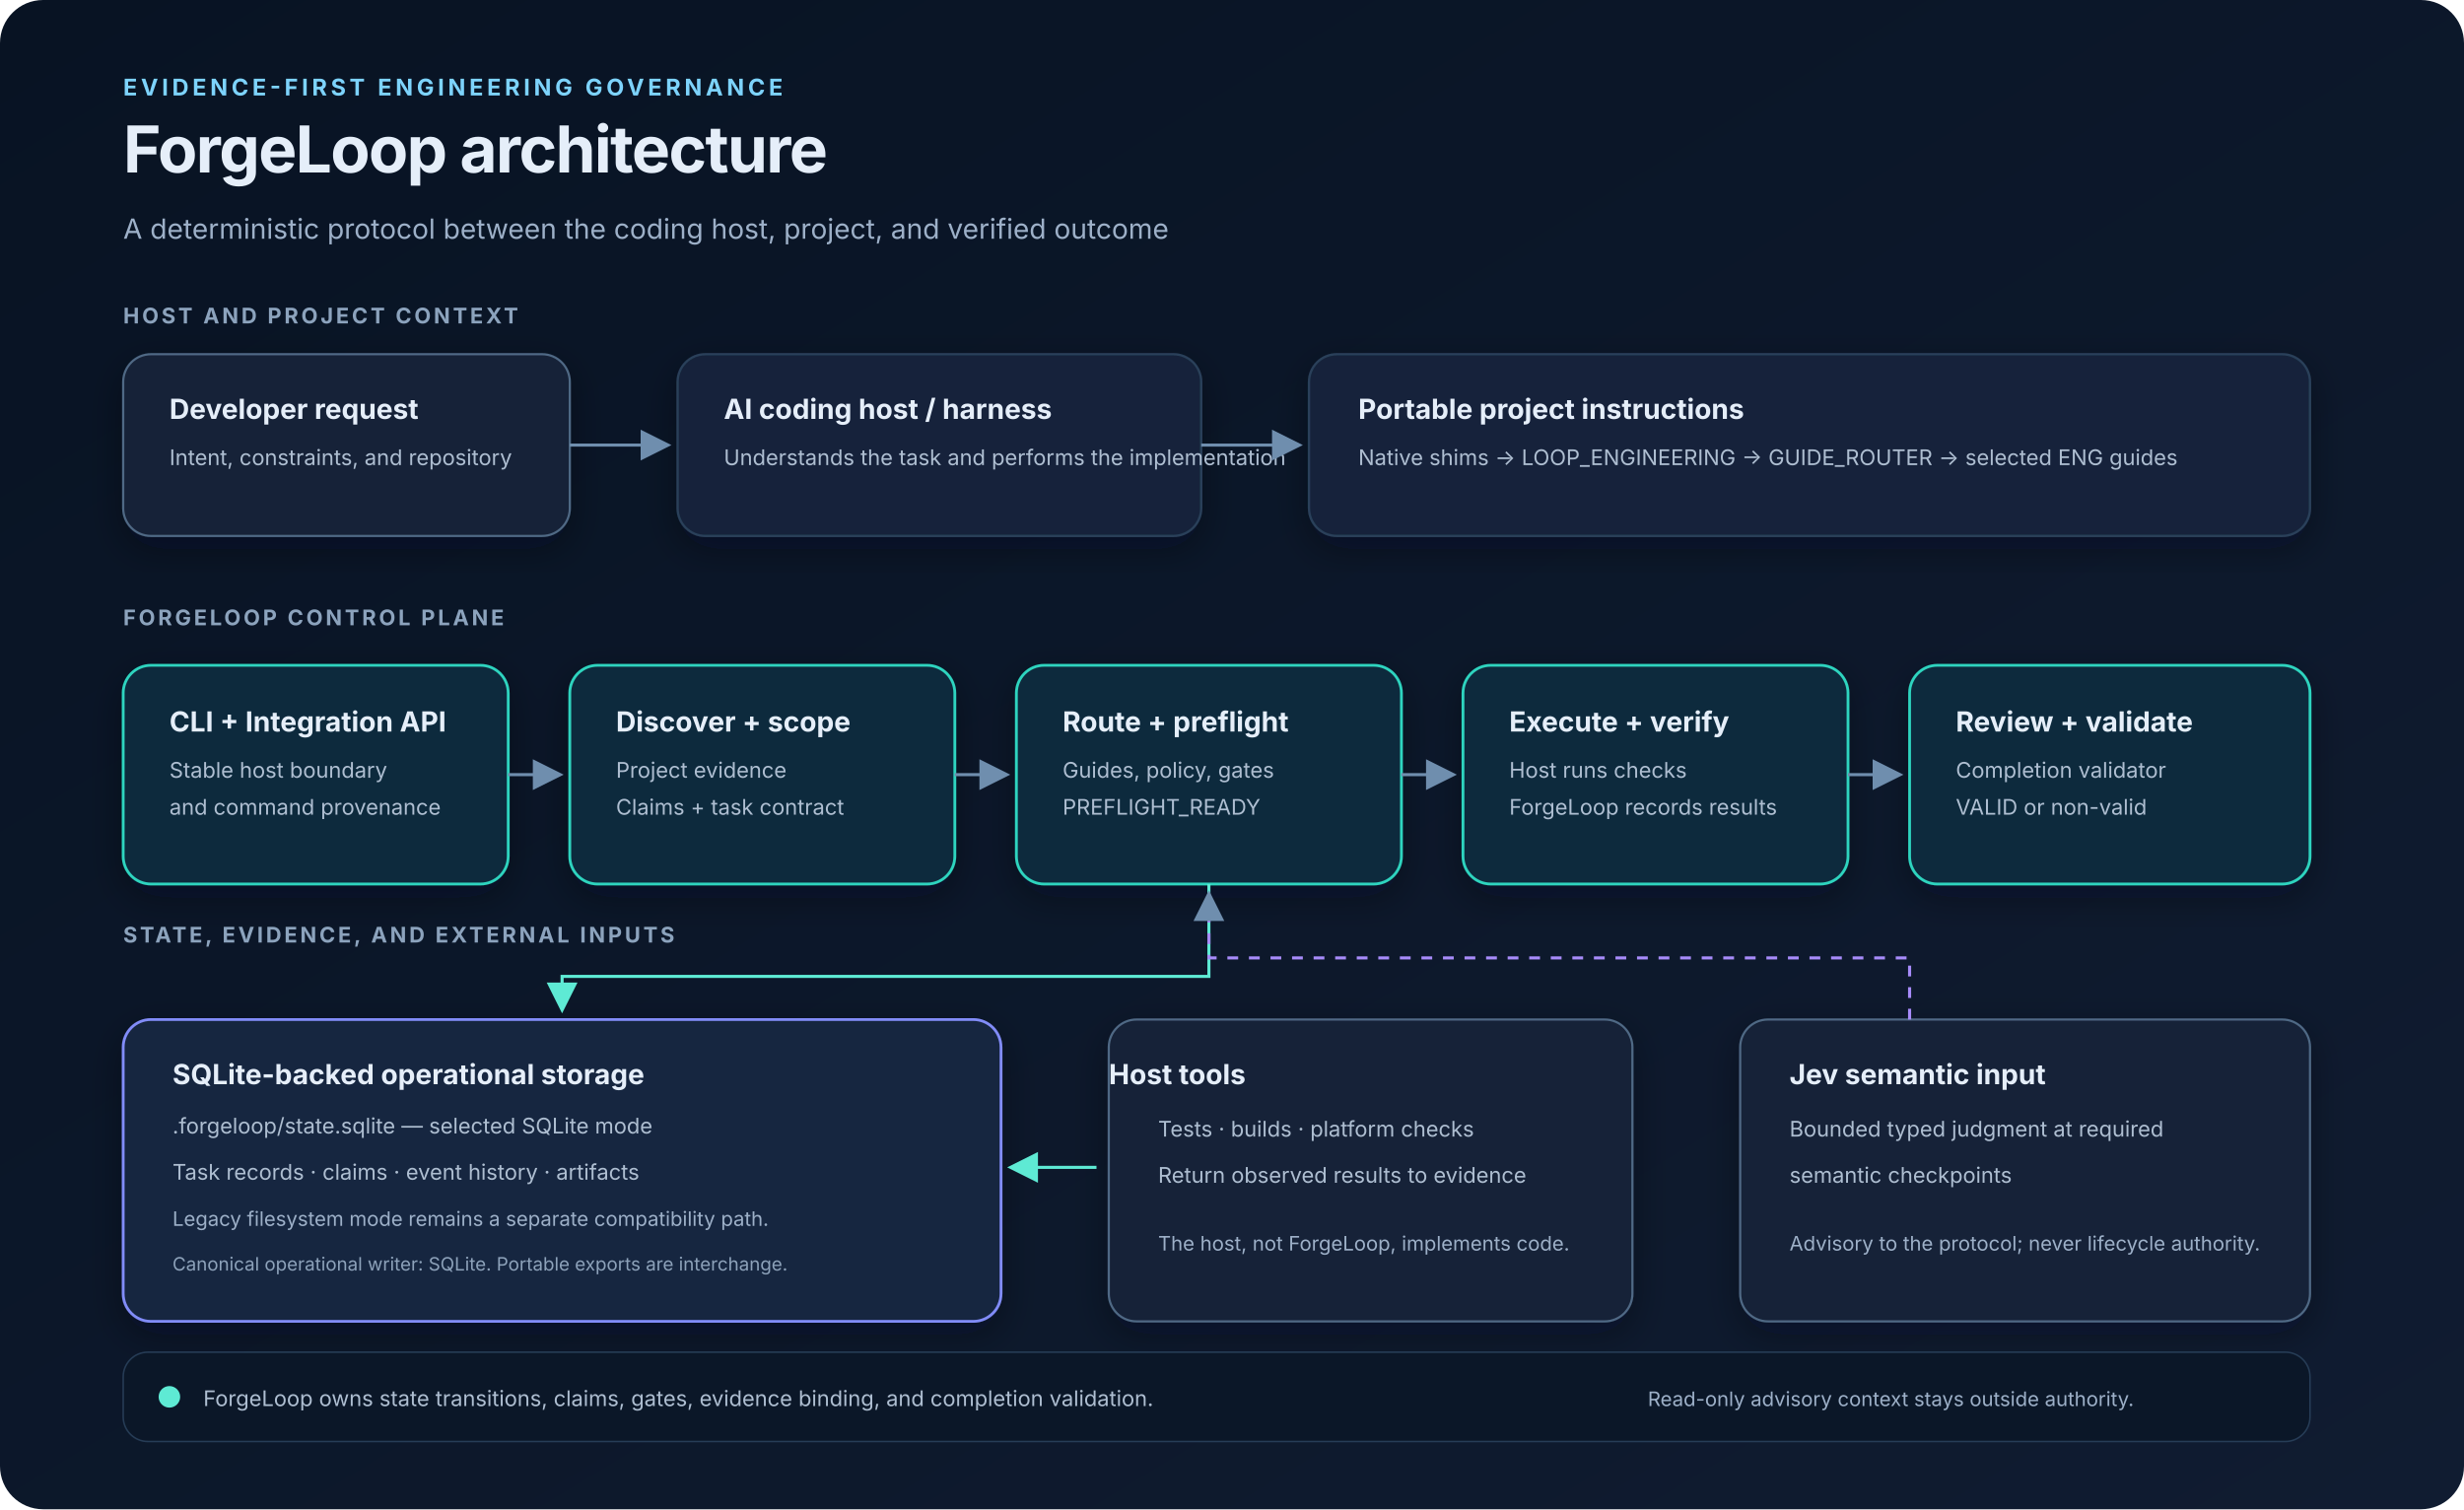
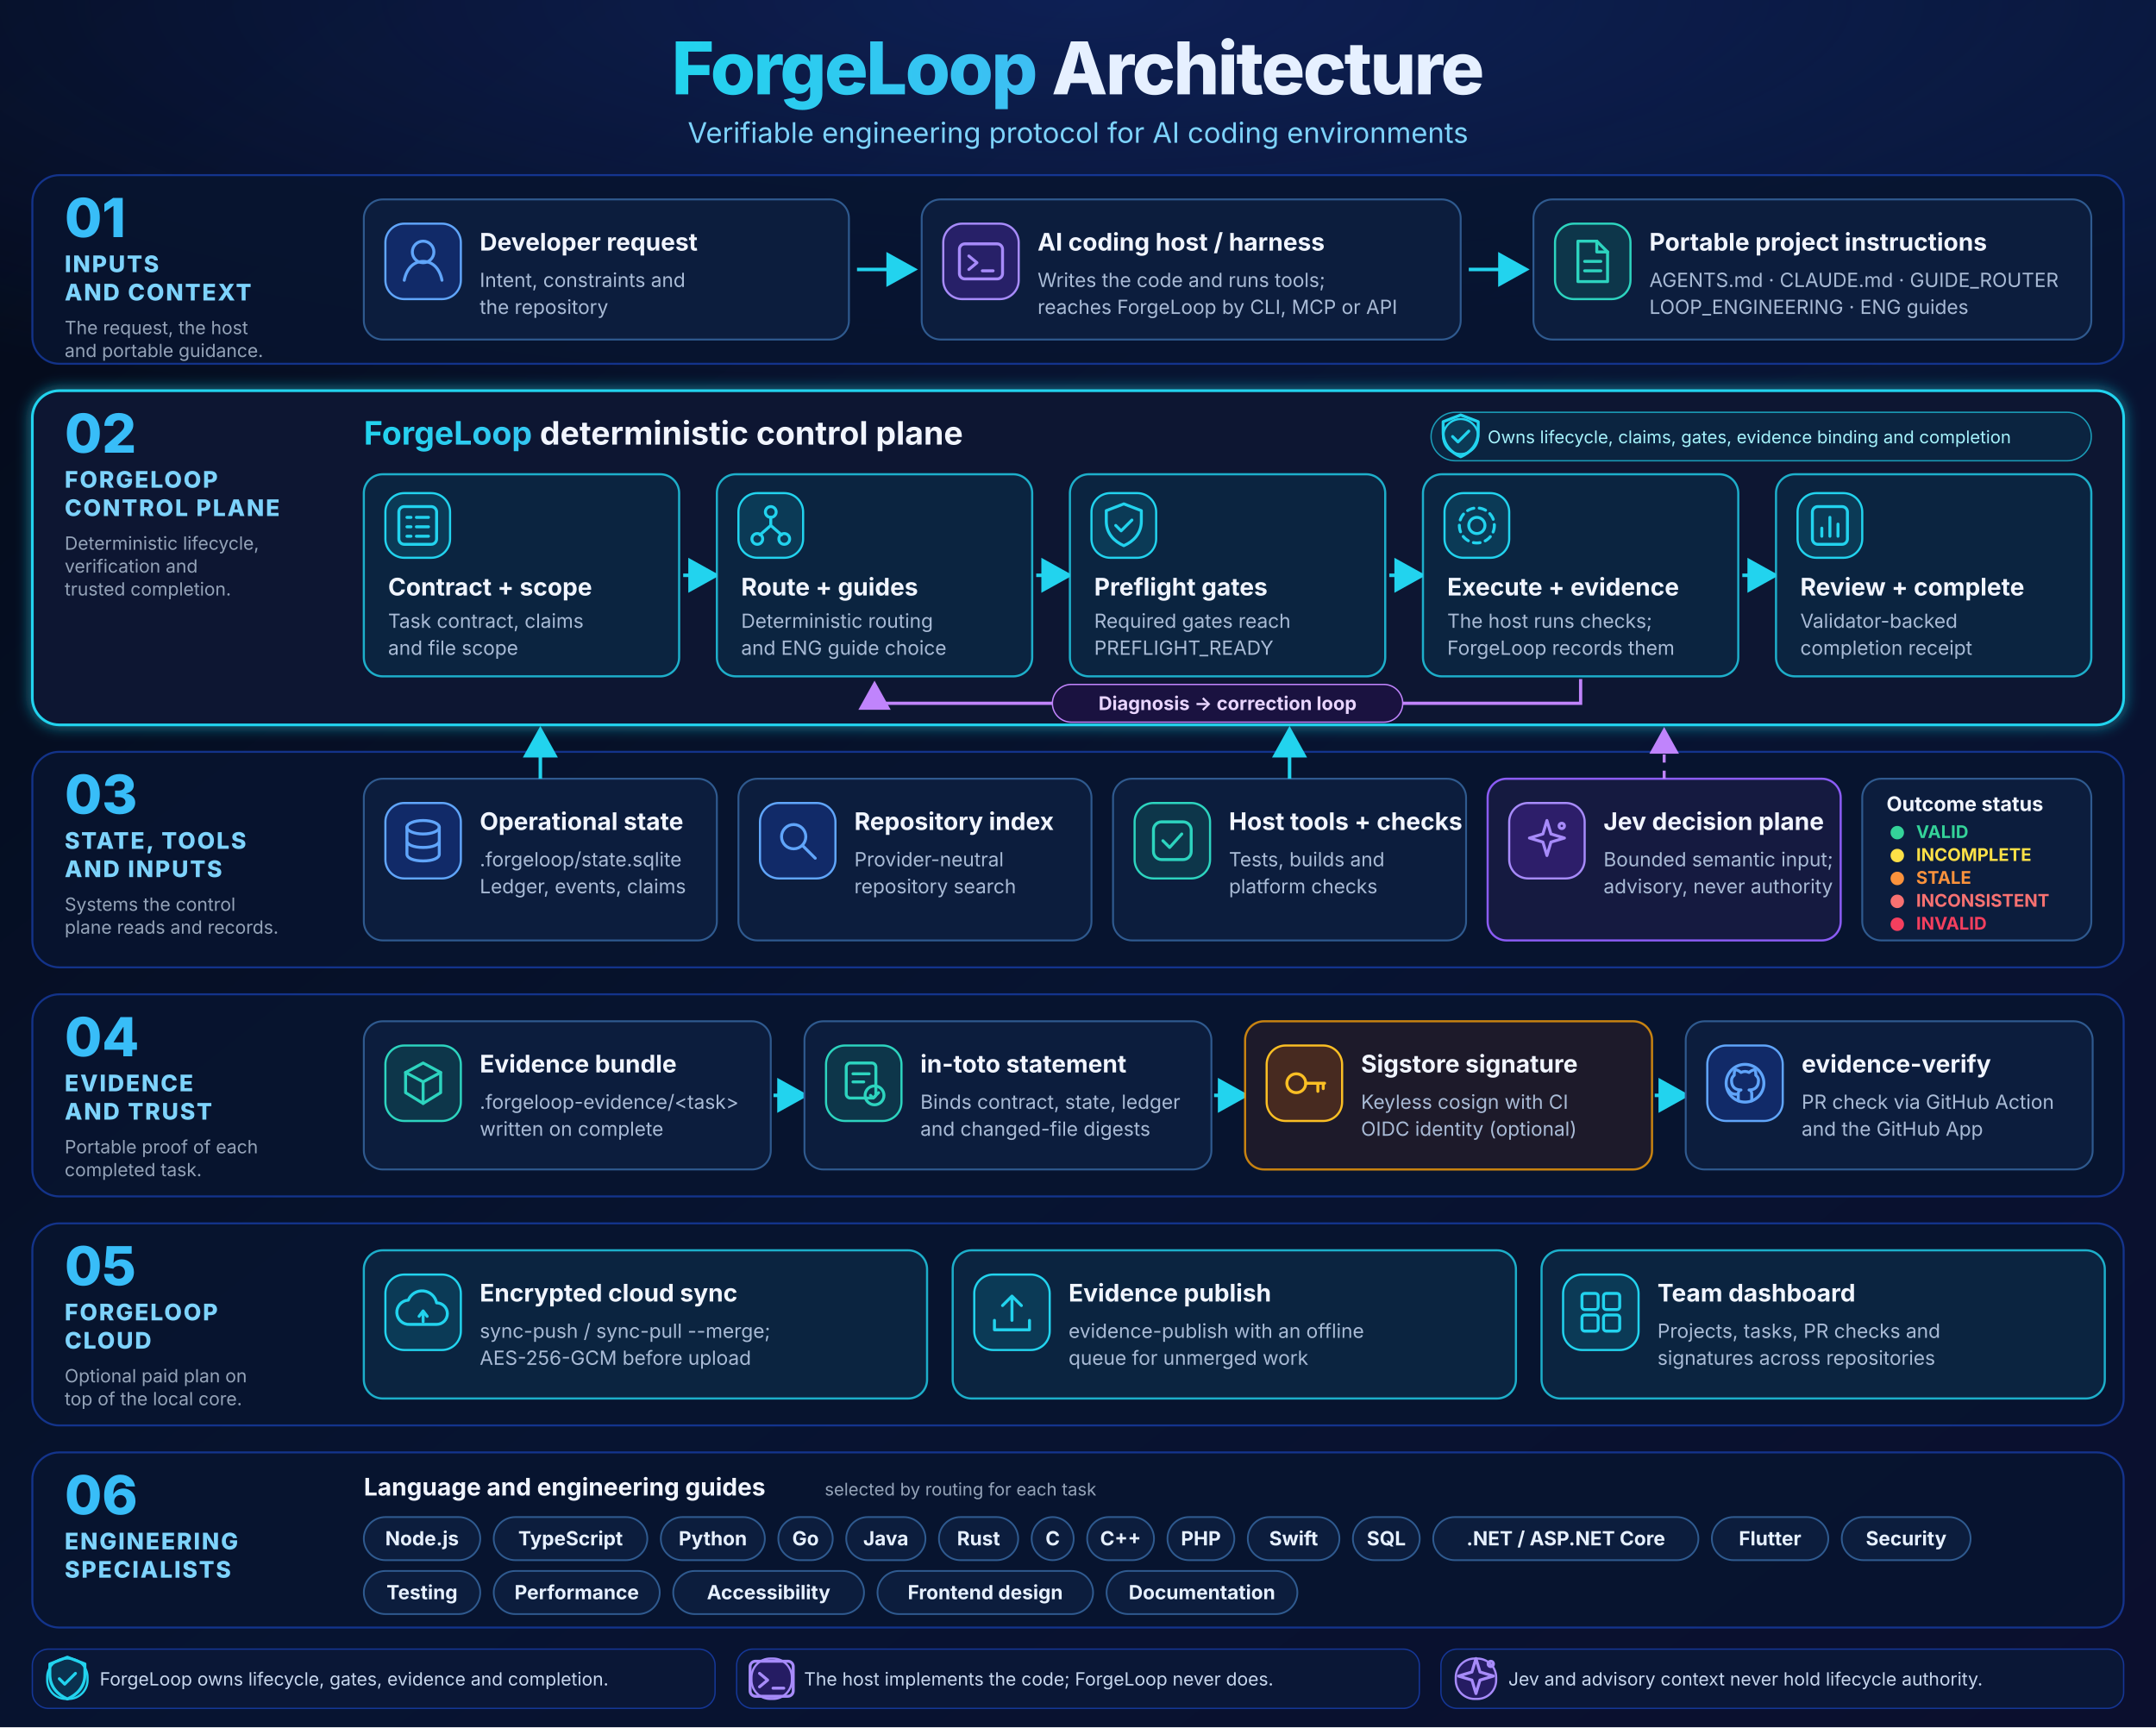
- <svg xmlns="http://www.w3.org/2000/svg" width="1600" height="980" viewBox="0 0 1600 980" role="img" aria-labelledby="title description">
+ <svg xmlns="http://www.w3.org/2000/svg" width="1600" height="1282" viewBox="0 0 1600 1282" role="img" aria-labelledby="title description">
  <defs>
    <linearGradient id="bg" x1="0" y1="0" x2="1" y2="1">
-       <stop stop-color="#081323" />
-       <stop offset="1" stop-color="#101c31" />
+       <stop stop-color="#040a18" />
+       <stop offset=".55" stop-color="#071431" />
+       <stop offset="1" stop-color="#0b0f2e" />
    </linearGradient>
-     <linearGradient id="accent" x1="0" y1="0" x2="1" y2="0">
-       <stop stop-color="#5eead4" />
+     <linearGradient id="tg" x1="0" y1="0" x2="1" y2="0">
+       <stop stop-color="#22d3ee" />
      <stop offset="1" stop-color="#60a5fa" />
    </linearGradient>
-     <filter id="shadow" x="-20%" y="-20%" width="140%" height="140%">
-       <feDropShadow dx="0" dy="8" stdDeviation="12" flood-color="#020617" flood-opacity=".35" />
+     <radialGradient id="halo" cx=".5" cy="0" r=".8">
+       <stop stop-color="#1e40af" stop-opacity=".35" />
+       <stop offset="1" stop-color="#1e40af" stop-opacity="0" />
+     </radialGradient>
+     <filter id="glow" x="-10%" y="-10%" width="120%" height="120%">
+       <feGaussianBlur stdDeviation="5" result="b" />
+       <feMerge>
+         <feMergeNode in="b" />
+         <feMergeNode in="SourceGraphic" />
+       </feMerge>
    </filter>
-     <marker id="arrow" markerWidth="10" markerHeight="10" refX="8" refY="5" orient="auto">
-       <path d="M0 0L10 5L0 10Z" fill="#6f8eae" />
+     <marker id="ah" markerWidth="10" markerHeight="10" refX="7" refY="5" orient="auto">
+       <path d="M0 0L9 5L0 10z" fill="#22d3ee" />
    </marker>
-     <marker id="arrowMint" markerWidth="10" markerHeight="10" refX="8" refY="5" orient="auto">
-       <path d="M0 0L10 5L0 10Z" fill="#5eead4" />
+     <marker id="ahv" markerWidth="10" markerHeight="10" refX="7" refY="5" orient="auto">
+       <path d="M0 0L9 5L0 10z" fill="#c084fc" />
+     </marker>
+     <marker id="aha" markerWidth="10" markerHeight="10" refX="7" refY="5" orient="auto">
+       <path d="M0 0L9 5L0 10z" fill="#fbbf24" />
    </marker>
    <style>
-     text{font-family:Inter,-apple-system,BlinkMacSystemFont,"Segoe UI",sans-serif;fill:#e5eef9}
-     .kicker{font-size:15px;font-weight:700;letter-spacing:2.4px;fill:#7dd3fc}
-     .title{font-size:42px;font-weight:750;letter-spacing:-1px}
-     .subtitle{font-size:18px;fill:#9db0c8}
-     .section{font-size:14px;font-weight:700;letter-spacing:1.8px;fill:#8ca3bd}
-     .label{font-size:18px;font-weight:700}
-     .body{font-size:14px;fill:#aebed1}
-     .small{font-size:13px;fill:#9db0c8}
-     .tiny{font-size:12px;fill:#8da2ba}
-     .box{fill:#14243a;stroke:#2a405a;stroke-width:1.5}
-     .core{fill:#112a3c;stroke:#2dd4bf;stroke-width:1.8}
-     .store{fill:#182541;stroke:#818cf8;stroke-width:1.8}
-     .external{fill:#172237;stroke:#506985;stroke-width:1.4}
-     .line{fill:none;stroke:#6f8eae;stroke-width:2;marker-end:url(#arrow)}
-     .dashed{fill:none;stroke:#a78bfa;stroke-width:2;stroke-dasharray:7 7;marker-end:url(#arrow)}
-     .mint{fill:none;stroke:#5eead4;stroke-width:2;marker-end:url(#arrowMint)}
-   </style>
+ text{font-family:Inter,"SF Pro Display",-apple-system,BlinkMacSystemFont,"Segoe UI",Helvetica,Arial,sans-serif;fill:#e6f0ff}
+ .title{font-size:54px;font-weight:800;letter-spacing:-1.5px}
+ .sub{font-size:21px;fill:#7dd3fc}
+ .num{font-size:40px;font-weight:800;fill:#38bdf8}
+ .sname{font-size:17px;font-weight:800;letter-spacing:1.2px;fill:#7dd3fc}
+ .sdesc{font-size:13.5px;fill:#94a3b8}
+ .ct{font-weight:700;fill:#f1f5ff}
+ .cb{font-size:14.5px;fill:#a9bbd6}
+ .small{font-size:13px;fill:#94a3b8}
+ .panel{fill:#081430;fill-opacity:.85;stroke:#1d4ed8;stroke-opacity:.55;stroke-width:1.5}
+ .panelglow{fill:#081733;stroke:#22d3ee;stroke-width:2;filter:url(#glow)}
+ .card{fill:#0c1d3d;stroke:#2f5a8f;stroke-width:1.4}
+ .cardc{fill:#0b2440;stroke:#22d3ee;stroke-opacity:.8;stroke-width:1.6}
+ .cardv{fill:#151a40;stroke:#8b5cf6;stroke-width:1.6}
+ .carda{fill:#1d1a2a;stroke:#f59e0b;stroke-opacity:.8;stroke-width:1.6}
+ .arr{fill:none;stroke:#22d3ee;stroke-width:2.6;marker-end:url(#ah)}
+ .arrv{fill:none;stroke:#c084fc;stroke-width:2.2;stroke-dasharray:6 6;marker-end:url(#ahv)}
+ .arra{fill:none;stroke:#fbbf24;stroke-width:2.4;marker-end:url(#aha)}
+ .loop{fill:none;stroke:#c084fc;stroke-width:2.4;marker-end:url(#ahv)}
+ .chip{fill:#0c1d3d;stroke:#2f5a8f;stroke-width:1.3}
+ .chipt{font-size:16px;font-weight:650;fill:#e6f0ff}
+ .pill{font-size:14px;font-weight:650}
+ </style>
  </defs>
-   <rect width="1600" height="980" rx="28" fill="url(#bg)" />
-   <path d="M60 180H1540" stroke="url(#accent)" stroke-width="2" opacity=".8" />
-   <text x="80" y="62" class="kicker">EVIDENCE-FIRST ENGINEERING GOVERNANCE</text>
-   <text x="80" y="112" class="title">ForgeLoop architecture</text>
-   <text x="80" y="155" class="subtitle">A deterministic protocol between the coding host, project, and verified outcome</text>
-   <text x="80" y="210" class="section">HOST AND PROJECT CONTEXT</text>
-   <g filter="url(#shadow)">
-     <rect x="80" y="230" width="290" height="118" rx="18" class="external" />
-     <rect x="440" y="230" width="340" height="118" rx="18" class="box" />
-     <rect x="850" y="230" width="650" height="118" rx="18" class="box" />
-   </g>
-   <text x="110" y="272" class="label">Developer request</text>
-   <text x="110" y="302" class="body">Intent, constraints, and repository</text>
-   <path d="M370 289H432" class="line" />
-   <text x="470" y="272" class="label">AI coding host / harness</text>
-   <text x="470" y="302" class="body">Understands the task and performs the implementation</text>
-   <path d="M780 289H842" class="line" />
-   <text x="882" y="272" class="label">Portable project instructions</text>
-   <text x="882" y="302" class="body">Native shims → LOOP_ENGINEERING → GUIDE_ROUTER → selected ENG guides</text>
-   <text x="80" y="406" class="section">FORGELOOP CONTROL PLANE</text>
-   <g filter="url(#shadow)">
-     <rect x="80" y="432" width="250" height="142" rx="18" class="core" />
-     <rect x="370" y="432" width="250" height="142" rx="18" class="core" />
-     <rect x="660" y="432" width="250" height="142" rx="18" class="core" />
-     <rect x="950" y="432" width="250" height="142" rx="18" class="core" />
-     <rect x="1240" y="432" width="260" height="142" rx="18" class="core" />
-   </g>
-   <text x="110" y="475" class="label">CLI + Integration API</text>
-   <text x="110" y="505" class="body">Stable host boundary</text>
-   <text x="110" y="529" class="body">and command provenance</text>
-   <path d="M330 503H362" class="line" />
-   <text x="400" y="475" class="label">Discover + scope</text>
-   <text x="400" y="505" class="body">Project evidence</text>
-   <text x="400" y="529" class="body">Claims + task contract</text>
-   <path d="M620 503H652" class="line" />
-   <text x="690" y="475" class="label">Route + preflight</text>
-   <text x="690" y="505" class="body">Guides, policy, gates</text>
-   <text x="690" y="529" class="body">PREFLIGHT_READY</text>
-   <path d="M910 503H942" class="line" />
-   <text x="980" y="475" class="label">Execute + verify</text>
-   <text x="980" y="505" class="body">Host runs checks</text>
-   <text x="980" y="529" class="body">ForgeLoop records results</text>
-   <path d="M1200 503H1232" class="line" />
-   <text x="1270" y="475" class="label">Review + validate</text>
-   <text x="1270" y="505" class="body">Completion validator</text>
-   <text x="1270" y="529" class="body">VALID or non-valid</text>
-   <text x="80" y="612" class="section">STATE, EVIDENCE, AND EXTERNAL INPUTS</text>
-   <g filter="url(#shadow)">
-     <rect x="80" y="662" width="570" height="196" rx="18" class="store" />
-     <rect x="720" y="662" width="340" height="196" rx="18" class="external" />
-     <rect x="1130" y="662" width="370" height="196" rx="18" class="external" />
-   </g>
-   <text x="112" y="704" class="label">SQLite-backed operational storage</text>
-   <text x="112" y="736" class="body">.forgeloop/state.sqlite — selected SQLite mode</text>
-   <text x="112" y="766" class="body">Task records · claims · event history · artifacts</text>
-   <text x="112" y="796" class="small">Legacy filesystem mode remains a separate compatibility path.</text>
-   <text x="112" y="825" class="tiny">Canonical operational writer: SQLite. Portable exports are interchange.</text>
-   <path d="M785 574V634H365V654" class="mint" />
-   <text x="720" y="704" class="label">Host tools</text>
-   <text x="752" y="738" class="body">Tests · builds · platform checks</text>
-   <text x="752" y="768" class="body">Return observed results to evidence</text>
-   <text x="752" y="812" class="small">The host, not ForgeLoop, implements code.</text>
-   <path d="M712 758H658" class="mint" />
-   <text x="1162" y="704" class="label">Jev semantic input</text>
-   <text x="1162" y="738" class="body">Bounded typed judgment at required</text>
-   <text x="1162" y="768" class="body">semantic checkpoints</text>
-   <text x="1162" y="812" class="small">Advisory to the protocol; never lifecycle authority.</text>
-   <path d="M1240 662V622H785V582" class="dashed" />
-   <rect x="80" y="878" width="1420" height="58" rx="16" fill="#0b1728" stroke="#263c56" />
-   <circle cx="110" cy="907" r="7" fill="#5eead4" />
-   <text x="132" y="913" class="body">ForgeLoop owns state transitions, claims, gates, evidence binding, and completion validation.</text>
-   <text x="1070" y="913" class="small">Read-only advisory context stays outside authority.</text>
+   <rect width="1600" height="1282" fill="url(#bg)" />
+   <rect width="1600" height="420" fill="url(#halo)" />
+   <text x="800.0" y="70" text-anchor="middle" class="title">
+     <tspan fill="url(#tg)">ForgeLoop</tspan> Architecture</text>
+   <text x="800.0" y="106" text-anchor="middle" class="sub">Verifiable engineering protocol for AI coding environments</text>
+   <rect x="24" y="130" width="1552" height="140" rx="20" class="panel" />
+   <text x="48" y="176" class="num">01</text>
+   <text x="48" y="202" class="sname">INPUTS</text>
+   <text x="48" y="223" class="sname">AND CONTEXT</text>
+   <text x="48" y="248" class="sdesc">The request, the host</text>
+   <text x="48" y="265" class="sdesc">and portable guidance.</text>
+   <rect x="270" y="148" width="360" height="104" rx="14" class="card" />
+   <g transform="translate(314,194)">
+     <rect x="-28.0" y="-28.0" width="56" height="56" rx="14" fill="#1d4ed8" fill-opacity=".28" stroke="#60a5fa" stroke-width="1.6" />
+     <g fill="none" stroke="#60a5fa" stroke-width="2.2" stroke-linecap="round" stroke-linejoin="round">
+       <circle cx="0" cy="-7" r="8" />
+       <path d="M-14 14c2-10 8-14 14-14s12 4 14 14" />
+     </g>
+   </g>
+   <text x="356" y="186" class="ct" style="font-size:18px">Developer request</text>
+   <text x="356" y="213" class="cb">Intent, constraints and</text>
+   <text x="356" y="233" class="cb">the repository</text>
+   <path d="M636 200L676 200" class="arr" />
+   <rect x="684" y="148" width="400" height="104" rx="14" class="card" />
+   <g transform="translate(728,194)">
+     <rect x="-28.0" y="-28.0" width="56" height="56" rx="14" fill="#6d28d9" fill-opacity=".28" stroke="#a78bfa" stroke-width="1.6" />
+     <g fill="none" stroke="#a78bfa" stroke-width="2.2" stroke-linecap="round" stroke-linejoin="round">
+       <rect x="-16" y="-13" width="32" height="26" rx="4" />
+       <path d="M-9-4l6 5-6 5M1 7h8" />
+     </g>
+   </g>
+   <text x="770" y="186" class="ct" style="font-size:18px">AI coding host / harness</text>
+   <text x="770" y="213" class="cb">Writes the code and runs tools;</text>
+   <text x="770" y="233" class="cb">reaches ForgeLoop by CLI, MCP or API</text>
+   <path d="M1090 200L1130 200" class="arr" />
+   <rect x="1138" y="148" width="414" height="104" rx="14" class="card" />
+   <g transform="translate(1182,194)">
+     <rect x="-28.0" y="-28.0" width="56" height="56" rx="14" fill="#0f766e" fill-opacity=".28" stroke="#2dd4bf" stroke-width="1.6" />
+     <g fill="none" stroke="#2dd4bf" stroke-width="2.2" stroke-linecap="round" stroke-linejoin="round">
+       <path d="M-11-15h14l8 8v22h-22z" />
+       <path d="M3-15v8h8M-6 0h12M-6 7h12" />
+     </g>
+   </g>
+   <text x="1224" y="186" class="ct" style="font-size:18px">Portable project instructions</text>
+   <text x="1224" y="213" class="cb">AGENTS.md · CLAUDE.md · GUIDE_ROUTER</text>
+   <text x="1224" y="233" class="cb">LOOP_ENGINEERING · ENG guides</text>
+   <rect x="24" y="290" width="1552" height="248" rx="20" class="panelglow" />
+   <text x="48" y="336" class="num">02</text>
+   <text x="48" y="362" class="sname">FORGELOOP</text>
+   <text x="48" y="383" class="sname">CONTROL PLANE</text>
+   <text x="48" y="408" class="sdesc">Deterministic lifecycle,</text>
+   <text x="48" y="425" class="sdesc">verification and</text>
+   <text x="48" y="442" class="sdesc">trusted completion.</text>
+   <text x="270" y="330" class="ct" style="font-size:24px">
+     <tspan fill="url(#tg)">ForgeLoop</tspan> deterministic control plane</text>
+   <rect x="1062" y="306" width="490" height="36" rx="18" fill="#0b2440" stroke="#22d3ee" stroke-opacity=".7" />
+   <g transform="translate(1084,324)">
+     <rect x="-13.0" y="-13.0" width="26" height="26" rx="14" fill="#0e7490" fill-opacity=".28" stroke="#22d3ee" stroke-width="1.6" />
+     <g fill="none" stroke="#22d3ee" stroke-width="2.2" stroke-linecap="round" stroke-linejoin="round">
+       <path d="M0-16l13 5v8c0 9-6 15-13 18-7-3-13-9-13-18v-8z" />
+       <path d="M-6 0l4 4 8-8" />
+     </g>
+   </g>
+   <text x="1104" y="329" class="small" style="fill:#a5f3fc">Owns lifecycle, claims, gates, evidence binding and completion</text>
+   <rect x="270" y="352" width="234" height="150" rx="14" class="cardc" />
+   <g transform="translate(310,390)">
+     <rect x="-24.0" y="-24.0" width="48" height="48" rx="14" fill="#0e7490" fill-opacity=".28" stroke="#22d3ee" stroke-width="1.6" />
+     <g fill="none" stroke="#22d3ee" stroke-width="2.2" stroke-linecap="round" stroke-linejoin="round">
+       <rect x="-14" y="-14" width="28" height="28" rx="4" />
+       <path d="M-8-6h3M-1-6h9M-8 1h3M-1 1h9M-8 8h3M-1 8h9" />
+     </g>
+   </g>
+   <text x="288" y="442" class="ct" style="font-size:18px">Contract + scope</text>
+   <text x="288" y="466" class="cb">Task contract, claims</text>
+   <text x="288" y="486" class="cb">and file scope</text>
+   <path d="M507 427L529 427" class="arr" />
+   <rect x="532" y="352" width="234" height="150" rx="14" class="cardc" />
+   <g transform="translate(572,390)">
+     <rect x="-24.0" y="-24.0" width="48" height="48" rx="14" fill="#0e7490" fill-opacity=".28" stroke="#22d3ee" stroke-width="1.6" />
+     <g fill="none" stroke="#22d3ee" stroke-width="2.2" stroke-linecap="round" stroke-linejoin="round">
+       <circle cx="0" cy="-10" r="4" />
+       <circle cx="-10" cy="10" r="4" />
+       <circle cx="10" cy="10" r="4" />
+       <path d="M0-6v6M0 0l-8 7M0 0l8 7" />
+     </g>
+   </g>
+   <text x="550" y="442" class="ct" style="font-size:18px">Route + guides</text>
+   <text x="550" y="466" class="cb">Deterministic routing</text>
+   <text x="550" y="486" class="cb">and ENG guide choice</text>
+   <path d="M769 427L791 427" class="arr" />
+   <rect x="794" y="352" width="234" height="150" rx="14" class="cardc" />
+   <g transform="translate(834,390)">
+     <rect x="-24.0" y="-24.0" width="48" height="48" rx="14" fill="#0e7490" fill-opacity=".28" stroke="#22d3ee" stroke-width="1.6" />
+     <g fill="none" stroke="#22d3ee" stroke-width="2.2" stroke-linecap="round" stroke-linejoin="round">
+       <path d="M0-16l13 5v8c0 9-6 15-13 18-7-3-13-9-13-18v-8z" />
+       <path d="M-6 0l4 4 8-8" />
+     </g>
+   </g>
+   <text x="812" y="442" class="ct" style="font-size:18px">Preflight gates</text>
+   <text x="812" y="466" class="cb">Required gates reach</text>
+   <text x="812" y="486" class="cb">PREFLIGHT_READY</text>
+   <path d="M1031 427L1053 427" class="arr" />
+   <rect x="1056" y="352" width="234" height="150" rx="14" class="cardc" />
+   <g transform="translate(1096,390)">
+     <rect x="-24.0" y="-24.0" width="48" height="48" rx="14" fill="#0e7490" fill-opacity=".28" stroke="#22d3ee" stroke-width="1.6" />
+     <g fill="none" stroke="#22d3ee" stroke-width="2.2" stroke-linecap="round" stroke-linejoin="round">
+       <circle r="6" />
+       <circle r="13" stroke-dasharray="5 4" />
+     </g>
+   </g>
+   <text x="1074" y="442" class="ct" style="font-size:18px">Execute + evidence</text>
+   <text x="1074" y="466" class="cb">The host runs checks;</text>
+   <text x="1074" y="486" class="cb">ForgeLoop records them</text>
+   <path d="M1293 427L1315 427" class="arr" />
+   <rect x="1318" y="352" width="234" height="150" rx="14" class="cardc" />
+   <g transform="translate(1358,390)">
+     <rect x="-24.0" y="-24.0" width="48" height="48" rx="14" fill="#0e7490" fill-opacity=".28" stroke="#22d3ee" stroke-width="1.6" />
+     <g fill="none" stroke="#22d3ee" stroke-width="2.2" stroke-linecap="round" stroke-linejoin="round">
+       <rect x="-13" y="-14" width="26" height="28" rx="4" />
+       <path d="M-6 8v-6M0 8v-14M6 8v-9" />
+     </g>
+   </g>
+   <text x="1336" y="442" class="ct" style="font-size:18px">Review + complete</text>
+   <text x="1336" y="466" class="cb">Validator-backed</text>
+   <text x="1336" y="486" class="cb">completion receipt</text>
+   <path d="M1173.0 504V522H649.0V510" class="loop" />
+   <rect x="781.0" y="508" width="260" height="28" rx="14" fill="#1a1240" stroke="#c084fc" />
+   <text x="911.0" y="527" text-anchor="middle" class="pill" style="fill:#e9d5ff">Diagnosis → correction loop</text>
+   <rect x="24" y="558" width="1552" height="160" rx="20" class="panel" />
+   <text x="48" y="604" class="num">03</text>
+   <text x="48" y="630" class="sname">STATE, TOOLS</text>
+   <text x="48" y="651" class="sname">AND INPUTS</text>
+   <text x="48" y="676" class="sdesc">Systems the control</text>
+   <text x="48" y="693" class="sdesc">plane reads and records.</text>
+   <rect x="270" y="578" width="262" height="120" rx="14" class="card" />
+   <g transform="translate(314,624)">
+     <rect x="-28.0" y="-28.0" width="56" height="56" rx="14" fill="#1d4ed8" fill-opacity=".28" stroke="#60a5fa" stroke-width="1.6" />
+     <g fill="none" stroke="#60a5fa" stroke-width="2.2" stroke-linecap="round" stroke-linejoin="round">
+       <ellipse cx="0" cy="-10" rx="12" ry="5" />
+       <path d="M-12-10v20c0 3 5 5 12 5s12-2 12-5v-20M-12 0c0 3 5 5 12 5s12-2 12-5" />
+     </g>
+   </g>
+   <text x="356" y="616" class="ct" style="font-size:18px">Operational state</text>
+   <text x="356" y="643" class="cb">.forgeloop/state.sqlite</text>
+   <text x="356" y="663" class="cb">Ledger, events, claims</text>
+   <rect x="548" y="578" width="262" height="120" rx="14" class="card" />
+   <g transform="translate(592,624)">
+     <rect x="-28.0" y="-28.0" width="56" height="56" rx="14" fill="#1d4ed8" fill-opacity=".28" stroke="#60a5fa" stroke-width="1.6" />
+     <g fill="none" stroke="#60a5fa" stroke-width="2.2" stroke-linecap="round" stroke-linejoin="round">
+       <circle cx="-3" cy="-3" r="9" />
+       <path d="M4 4l9 9" />
+     </g>
+   </g>
+   <text x="634" y="616" class="ct" style="font-size:18px">Repository index</text>
+   <text x="634" y="643" class="cb">Provider-neutral</text>
+   <text x="634" y="663" class="cb">repository search</text>
+   <rect x="826" y="578" width="262" height="120" rx="14" class="card" />
+   <g transform="translate(870,624)">
+     <rect x="-28.0" y="-28.0" width="56" height="56" rx="14" fill="#0f766e" fill-opacity=".28" stroke="#2dd4bf" stroke-width="1.6" />
+     <g fill="none" stroke="#2dd4bf" stroke-width="2.2" stroke-linecap="round" stroke-linejoin="round">
+       <rect x="-14" y="-14" width="28" height="28" rx="6" />
+       <path d="M-7 0l5 5 9-10" />
+     </g>
+   </g>
+   <text x="912" y="616" class="ct" style="font-size:18px">Host tools + checks</text>
+   <text x="912" y="643" class="cb">Tests, builds and</text>
+   <text x="912" y="663" class="cb">platform checks</text>
+   <rect x="1104" y="578" width="262" height="120" rx="14" class="cardv" />
+   <g transform="translate(1148,624)">
+     <rect x="-28.0" y="-28.0" width="56" height="56" rx="14" fill="#6d28d9" fill-opacity=".28" stroke="#a78bfa" stroke-width="1.6" />
+     <g fill="none" stroke="#a78bfa" stroke-width="2.2" stroke-linecap="round" stroke-linejoin="round">
+       <path d="M0-15l3 10 10 3-10 3-3 10-3-10-10-3 10-3z" />
+       <circle cx="11" cy="-11" r="2" />
+     </g>
+   </g>
+   <text x="1190" y="616" class="ct" style="font-size:18px">Jev decision plane</text>
+   <text x="1190" y="643" class="cb">Bounded semantic input;</text>
+   <text x="1190" y="663" class="cb">advisory, never authority</text>
+   <rect x="1382" y="578" width="170" height="120" rx="14" class="card" />
+   <text x="1400" y="602" class="ct" style="font-size:15px">Outcome status</text>
+   <circle cx="1408" cy="618" r="5" fill="#34d399" />
+   <text x="1422" y="622" style="font-size:13px;font-weight:700;fill:#34d399">VALID</text>
+   <circle cx="1408" cy="635" r="5" fill="#fde047" />
+   <text x="1422" y="639" style="font-size:13px;font-weight:700;fill:#fde047">INCOMPLETE</text>
+   <circle cx="1408" cy="652" r="5" fill="#fb923c" />
+   <text x="1422" y="656" style="font-size:13px;font-weight:700;fill:#fb923c">STALE</text>
+   <circle cx="1408" cy="669" r="5" fill="#f87171" />
+   <text x="1422" y="673" style="font-size:13px;font-weight:700;fill:#f87171">INCONSISTENT</text>
+   <circle cx="1408" cy="686" r="5" fill="#f43f5e" />
+   <text x="1422" y="690" style="font-size:13px;font-weight:700;fill:#f43f5e">INVALID</text>
+   <path d="M401.0 578V544" class="arr" />
+   <path d="M957.0 578V544" class="arr" />
+   <path d="M1235.0 578V544" class="arrv" />
+   <rect x="24" y="738" width="1552" height="150" rx="20" class="panel" />
+   <text x="48" y="784" class="num">04</text>
+   <text x="48" y="810" class="sname">EVIDENCE</text>
+   <text x="48" y="831" class="sname">AND TRUST</text>
+   <text x="48" y="856" class="sdesc">Portable proof of each</text>
+   <text x="48" y="873" class="sdesc">completed task.</text>
+   <rect x="270" y="758" width="302" height="110" rx="14" class="card" />
+   <g transform="translate(314,804)">
+     <rect x="-28.0" y="-28.0" width="56" height="56" rx="14" fill="#0f766e" fill-opacity=".28" stroke="#2dd4bf" stroke-width="1.6" />
+     <g fill="none" stroke="#2dd4bf" stroke-width="2.2" stroke-linecap="round" stroke-linejoin="round">
+       <path d="M0-15l13 7v15l-13 8-13-8v-15z" />
+       <path d="M-13-8l13 7 13-7M0-1v16" />
+     </g>
+   </g>
+   <text x="356" y="796" class="ct" style="font-size:18px">Evidence bundle</text>
+   <text x="356" y="823" class="cb">.forgeloop-evidence/&lt;task&gt;</text>
+   <text x="356" y="843" class="cb">written on complete</text>
+   <path d="M574 813L595 813" class="arr" />
+   <rect x="597" y="758" width="302" height="110" rx="14" class="card" />
+   <g transform="translate(641,804)">
+     <rect x="-28.0" y="-28.0" width="56" height="56" rx="14" fill="#0f766e" fill-opacity=".28" stroke="#2dd4bf" stroke-width="1.6" />
+     <g fill="none" stroke="#2dd4bf" stroke-width="2.2" stroke-linecap="round" stroke-linejoin="round">
+       <rect x="-13" y="-15" width="22" height="26" rx="3" />
+       <path d="M-8-7h12M-8-1h8" />
+       <circle cx="8" cy="9" r="7" />
+       <path d="M5 9l2 2 4-4" />
+     </g>
+   </g>
+   <text x="683" y="796" class="ct" style="font-size:18px">in-toto statement</text>
+   <text x="683" y="823" class="cb">Binds contract, state, ledger</text>
+   <text x="683" y="843" class="cb">and changed-file digests</text>
+   <path d="M901 813L922 813" class="arr" />
+   <rect x="924" y="758" width="302" height="110" rx="14" class="carda" />
+   <g transform="translate(968,804)">
+     <rect x="-28.0" y="-28.0" width="56" height="56" rx="14" fill="#b45309" fill-opacity=".28" stroke="#fbbf24" stroke-width="1.6" />
+     <g fill="none" stroke="#fbbf24" stroke-width="2.2" stroke-linecap="round" stroke-linejoin="round">
+       <circle cx="-6" cy="0" r="7" />
+       <path d="M1 0h14M10 0v6M14 0v4" />
+     </g>
+   </g>
+   <text x="1010" y="796" class="ct" style="font-size:18px">Sigstore signature</text>
+   <text x="1010" y="823" class="cb">Keyless cosign with CI</text>
+   <text x="1010" y="843" class="cb">OIDC identity (optional)</text>
+   <path d="M1228 813L1249 813" class="arr" />
+   <rect x="1251" y="758" width="302" height="110" rx="14" class="card" />
+   <g transform="translate(1295,804)">
+     <rect x="-28.0" y="-28.0" width="56" height="56" rx="14" fill="#1d4ed8" fill-opacity=".28" stroke="#60a5fa" stroke-width="1.6" />
+     <g fill="none" stroke="#60a5fa" stroke-width="2.2" stroke-linecap="round" stroke-linejoin="round">
+       <circle r="14" />
+       <path d="M-5 13v-5c-6 1-7-3-8-4M5 13v-5c0-2-1-3-2-3 4 0 7-2 7-7 0-2-1-3-2-4 0-2 0-3-1-4-1 0-3 1-4 2-2-1-4-1-6 0-1-1-3-2-4-2-1 1-1 2-1 4-1 1-2 2-2 4 0 5 3 7 7 7-1 0-2 1-2 3" />
+     </g>
+   </g>
+   <text x="1337" y="796" class="ct" style="font-size:18px">evidence-verify</text>
+   <text x="1337" y="823" class="cb">PR check via GitHub Action</text>
+   <text x="1337" y="843" class="cb">and the GitHub App</text>
+   <rect x="24" y="908" width="1552" height="150" rx="20" class="panel" />
+   <text x="48" y="954" class="num">05</text>
+   <text x="48" y="980" class="sname">FORGELOOP</text>
+   <text x="48" y="1001" class="sname">CLOUD</text>
+   <text x="48" y="1026" class="sdesc">Optional paid plan on</text>
+   <text x="48" y="1043" class="sdesc">top of the local core.</text>
+   <rect x="270" y="928" width="418" height="110" rx="14" class="cardc" />
+   <g transform="translate(314,974)">
+     <rect x="-28.0" y="-28.0" width="56" height="56" rx="14" fill="#0e7490" fill-opacity=".28" stroke="#22d3ee" stroke-width="1.6" />
+     <g fill="none" stroke="#22d3ee" stroke-width="2.2" stroke-linecap="round" stroke-linejoin="round">
+       <path d="M-10 9h20a8 8 0 0 0 0-16 11 11 0 0 0-21-2 8 8 0 0 0 1 18z" />
+       <path d="M-3 3l3-4 3 4M0-1v8" />
+     </g>
+   </g>
+   <text x="356" y="966" class="ct" style="font-size:18px">Encrypted cloud sync</text>
+   <text x="356" y="993" class="cb">sync-push / sync-pull --merge;</text>
+   <text x="356" y="1013" class="cb">AES-256-GCM before upload</text>
+   <rect x="707" y="928" width="418" height="110" rx="14" class="cardc" />
+   <g transform="translate(751,974)">
+     <rect x="-28.0" y="-28.0" width="56" height="56" rx="14" fill="#0e7490" fill-opacity=".28" stroke="#22d3ee" stroke-width="1.6" />
+     <g fill="none" stroke="#22d3ee" stroke-width="2.2" stroke-linecap="round" stroke-linejoin="round">
+       <path d="M-13 6v7h26v-7M0 6v-18M-7-5l7-7 7 7" />
+     </g>
+   </g>
+   <text x="793" y="966" class="ct" style="font-size:18px">Evidence publish</text>
+   <text x="793" y="993" class="cb">evidence-publish with an offline</text>
+   <text x="793" y="1013" class="cb">queue for unmerged work</text>
+   <rect x="1144" y="928" width="418" height="110" rx="14" class="cardc" />
+   <g transform="translate(1188,974)">
+     <rect x="-28.0" y="-28.0" width="56" height="56" rx="14" fill="#0e7490" fill-opacity=".28" stroke="#22d3ee" stroke-width="1.6" />
+     <g fill="none" stroke="#22d3ee" stroke-width="2.2" stroke-linecap="round" stroke-linejoin="round">
+       <rect x="-14" y="-14" width="12" height="12" rx="2" />
+       <rect x="2" y="-14" width="12" height="12" rx="2" />
+       <rect x="-14" y="2" width="12" height="12" rx="2" />
+       <rect x="2" y="2" width="12" height="12" rx="2" />
+     </g>
+   </g>
+   <text x="1230" y="966" class="ct" style="font-size:18px">Team dashboard</text>
+   <text x="1230" y="993" class="cb">Projects, tasks, PR checks and</text>
+   <text x="1230" y="1013" class="cb">signatures across repositories</text>
+   <rect x="24" y="1078" width="1552" height="130" rx="20" class="panel" />
+   <text x="48" y="1124" class="num">06</text>
+   <text x="48" y="1150" class="sname">ENGINEERING</text>
+   <text x="48" y="1171" class="sname">SPECIALISTS</text>
+   <text x="270" y="1110" class="ct" style="font-size:18px">Language and engineering guides</text>
+   <text x="612" y="1110" class="small">selected by routing for each task</text>
+   <rect x="270" y="1126" width="86.4" height="32" rx="16" class="chip" />
+   <text x="313.2" y="1147" text-anchor="middle" class="chipt" style="font-size:14.5px">Node.js</text>
+   <rect x="366.4" y="1126" width="114.0" height="32" rx="16" class="chip" />
+   <text x="423.4" y="1147" text-anchor="middle" class="chipt" style="font-size:14.5px">TypeScript</text>
+   <rect x="490.4" y="1126" width="77.2" height="32" rx="16" class="chip" />
+   <text x="529.0" y="1147" text-anchor="middle" class="chipt" style="font-size:14.5px">Python</text>
+   <rect x="577.6" y="1126" width="40.4" height="32" rx="16" class="chip" />
+   <text x="597.8" y="1147" text-anchor="middle" class="chipt" style="font-size:14.5px">Go</text>
+   <rect x="628" y="1126" width="58.8" height="32" rx="16" class="chip" />
+   <text x="657.4" y="1147" text-anchor="middle" class="chipt" style="font-size:14.5px">Java</text>
+   <rect x="696.8" y="1126" width="58.8" height="32" rx="16" class="chip" />
+   <text x="726.2" y="1147" text-anchor="middle" class="chipt" style="font-size:14.5px">Rust</text>
+   <rect x="765.6" y="1126" width="31.2" height="32" rx="16" class="chip" />
+   <text x="781.2" y="1147" text-anchor="middle" class="chipt" style="font-size:14.5px">C</text>
+   <rect x="806.8" y="1126" width="49.6" height="32" rx="16" class="chip" />
+   <text x="831.6" y="1147" text-anchor="middle" class="chipt" style="font-size:14.5px">C++</text>
+   <rect x="866.4" y="1126" width="49.6" height="32" rx="16" class="chip" />
+   <text x="891.2" y="1147" text-anchor="middle" class="chipt" style="font-size:14.5px">PHP</text>
+   <rect x="926" y="1126" width="68.0" height="32" rx="16" class="chip" />
+   <text x="960" y="1147" text-anchor="middle" class="chipt" style="font-size:14.5px">Swift</text>
+   <rect x="1004" y="1126" width="49.6" height="32" rx="16" class="chip" />
+   <text x="1028.8" y="1147" text-anchor="middle" class="chipt" style="font-size:14.5px">SQL</text>
+   <rect x="1063.6" y="1126" width="196.8" height="32" rx="16" class="chip" />
+   <text x="1162.0" y="1147" text-anchor="middle" class="chipt" style="font-size:14.5px">.NET / ASP.NET Core</text>
+   <rect x="1270.4" y="1126" width="86.4" height="32" rx="16" class="chip" />
+   <text x="1313.6" y="1147" text-anchor="middle" class="chipt" style="font-size:14.5px">Flutter</text>
+   <rect x="1366.8" y="1126" width="95.6" height="32" rx="16" class="chip" />
+   <text x="1414.6" y="1147" text-anchor="middle" class="chipt" style="font-size:14.5px">Security</text>
+   <rect x="270" y="1166" width="86.4" height="32" rx="16" class="chip" />
+   <text x="313.2" y="1187" text-anchor="middle" class="chipt" style="font-size:14.5px">Testing</text>
+   <rect x="366.4" y="1166" width="123.2" height="32" rx="16" class="chip" />
+   <text x="428.0" y="1187" text-anchor="middle" class="chipt" style="font-size:14.5px">Performance</text>
+   <rect x="499.6" y="1166" width="141.6" height="32" rx="16" class="chip" />
+   <text x="570.4" y="1187" text-anchor="middle" class="chipt" style="font-size:14.5px">Accessibility</text>
+   <rect x="651.2" y="1166" width="160.0" height="32" rx="16" class="chip" />
+   <text x="731.2" y="1187" text-anchor="middle" class="chipt" style="font-size:14.5px">Frontend design</text>
+   <rect x="821.2" y="1166" width="141.6" height="32" rx="16" class="chip" />
+   <text x="892" y="1187" text-anchor="middle" class="chipt" style="font-size:14.5px">Documentation</text>
+   <rect x="24.0" y="1224" width="506.667" height="44" rx="12" fill="#0a1736" stroke="#1d4ed8" stroke-opacity=".6" />
+   <g transform="translate(50.0,1246)">
+     <rect x="-15.0" y="-15.0" width="30" height="30" rx="14" fill="#0e7490" fill-opacity=".28" stroke="#22d3ee" stroke-width="1.6" />
+     <g fill="none" stroke="#22d3ee" stroke-width="2.2" stroke-linecap="round" stroke-linejoin="round">
+       <path d="M0-16l13 5v8c0 9-6 15-13 18-7-3-13-9-13-18v-8z" />
+       <path d="M-6 0l4 4 8-8" />
+     </g>
+   </g>
+   <text x="74.0" y="1251" class="small" style="fill:#c7d7ee;font-size:13.5px">ForgeLoop owns lifecycle, gates, evidence and completion.</text>
+   <rect x="546.667" y="1224" width="506.667" height="44" rx="12" fill="#0a1736" stroke="#1d4ed8" stroke-opacity=".6" />
+   <g transform="translate(572.6667,1246)">
+     <rect x="-15.0" y="-15.0" width="30" height="30" rx="14" fill="#6d28d9" fill-opacity=".28" stroke="#a78bfa" stroke-width="1.6" />
+     <g fill="none" stroke="#a78bfa" stroke-width="2.2" stroke-linecap="round" stroke-linejoin="round">
+       <rect x="-16" y="-13" width="32" height="26" rx="4" />
+       <path d="M-9-4l6 5-6 5M1 7h8" />
+     </g>
+   </g>
+   <text x="596.667" y="1251" class="small" style="fill:#c7d7ee;font-size:13.5px">The host implements the code; ForgeLoop never does.</text>
+   <rect x="1069.333" y="1224" width="506.667" height="44" rx="12" fill="#0a1736" stroke="#1d4ed8" stroke-opacity=".6" />
+   <g transform="translate(1095.333,1246)">
+     <rect x="-15.0" y="-15.0" width="30" height="30" rx="14" fill="#6d28d9" fill-opacity=".28" stroke="#a78bfa" stroke-width="1.6" />
+     <g fill="none" stroke="#a78bfa" stroke-width="2.2" stroke-linecap="round" stroke-linejoin="round">
+       <path d="M0-15l3 10 10 3-10 3-3 10-3-10-10-3 10-3z" />
+       <circle cx="11" cy="-11" r="2" />
+     </g>
+   </g>
+   <text x="1119.333" y="1251" class="small" style="fill:#c7d7ee;font-size:13.5px">Jev and advisory context never hold lifecycle authority.</text>
</svg>
